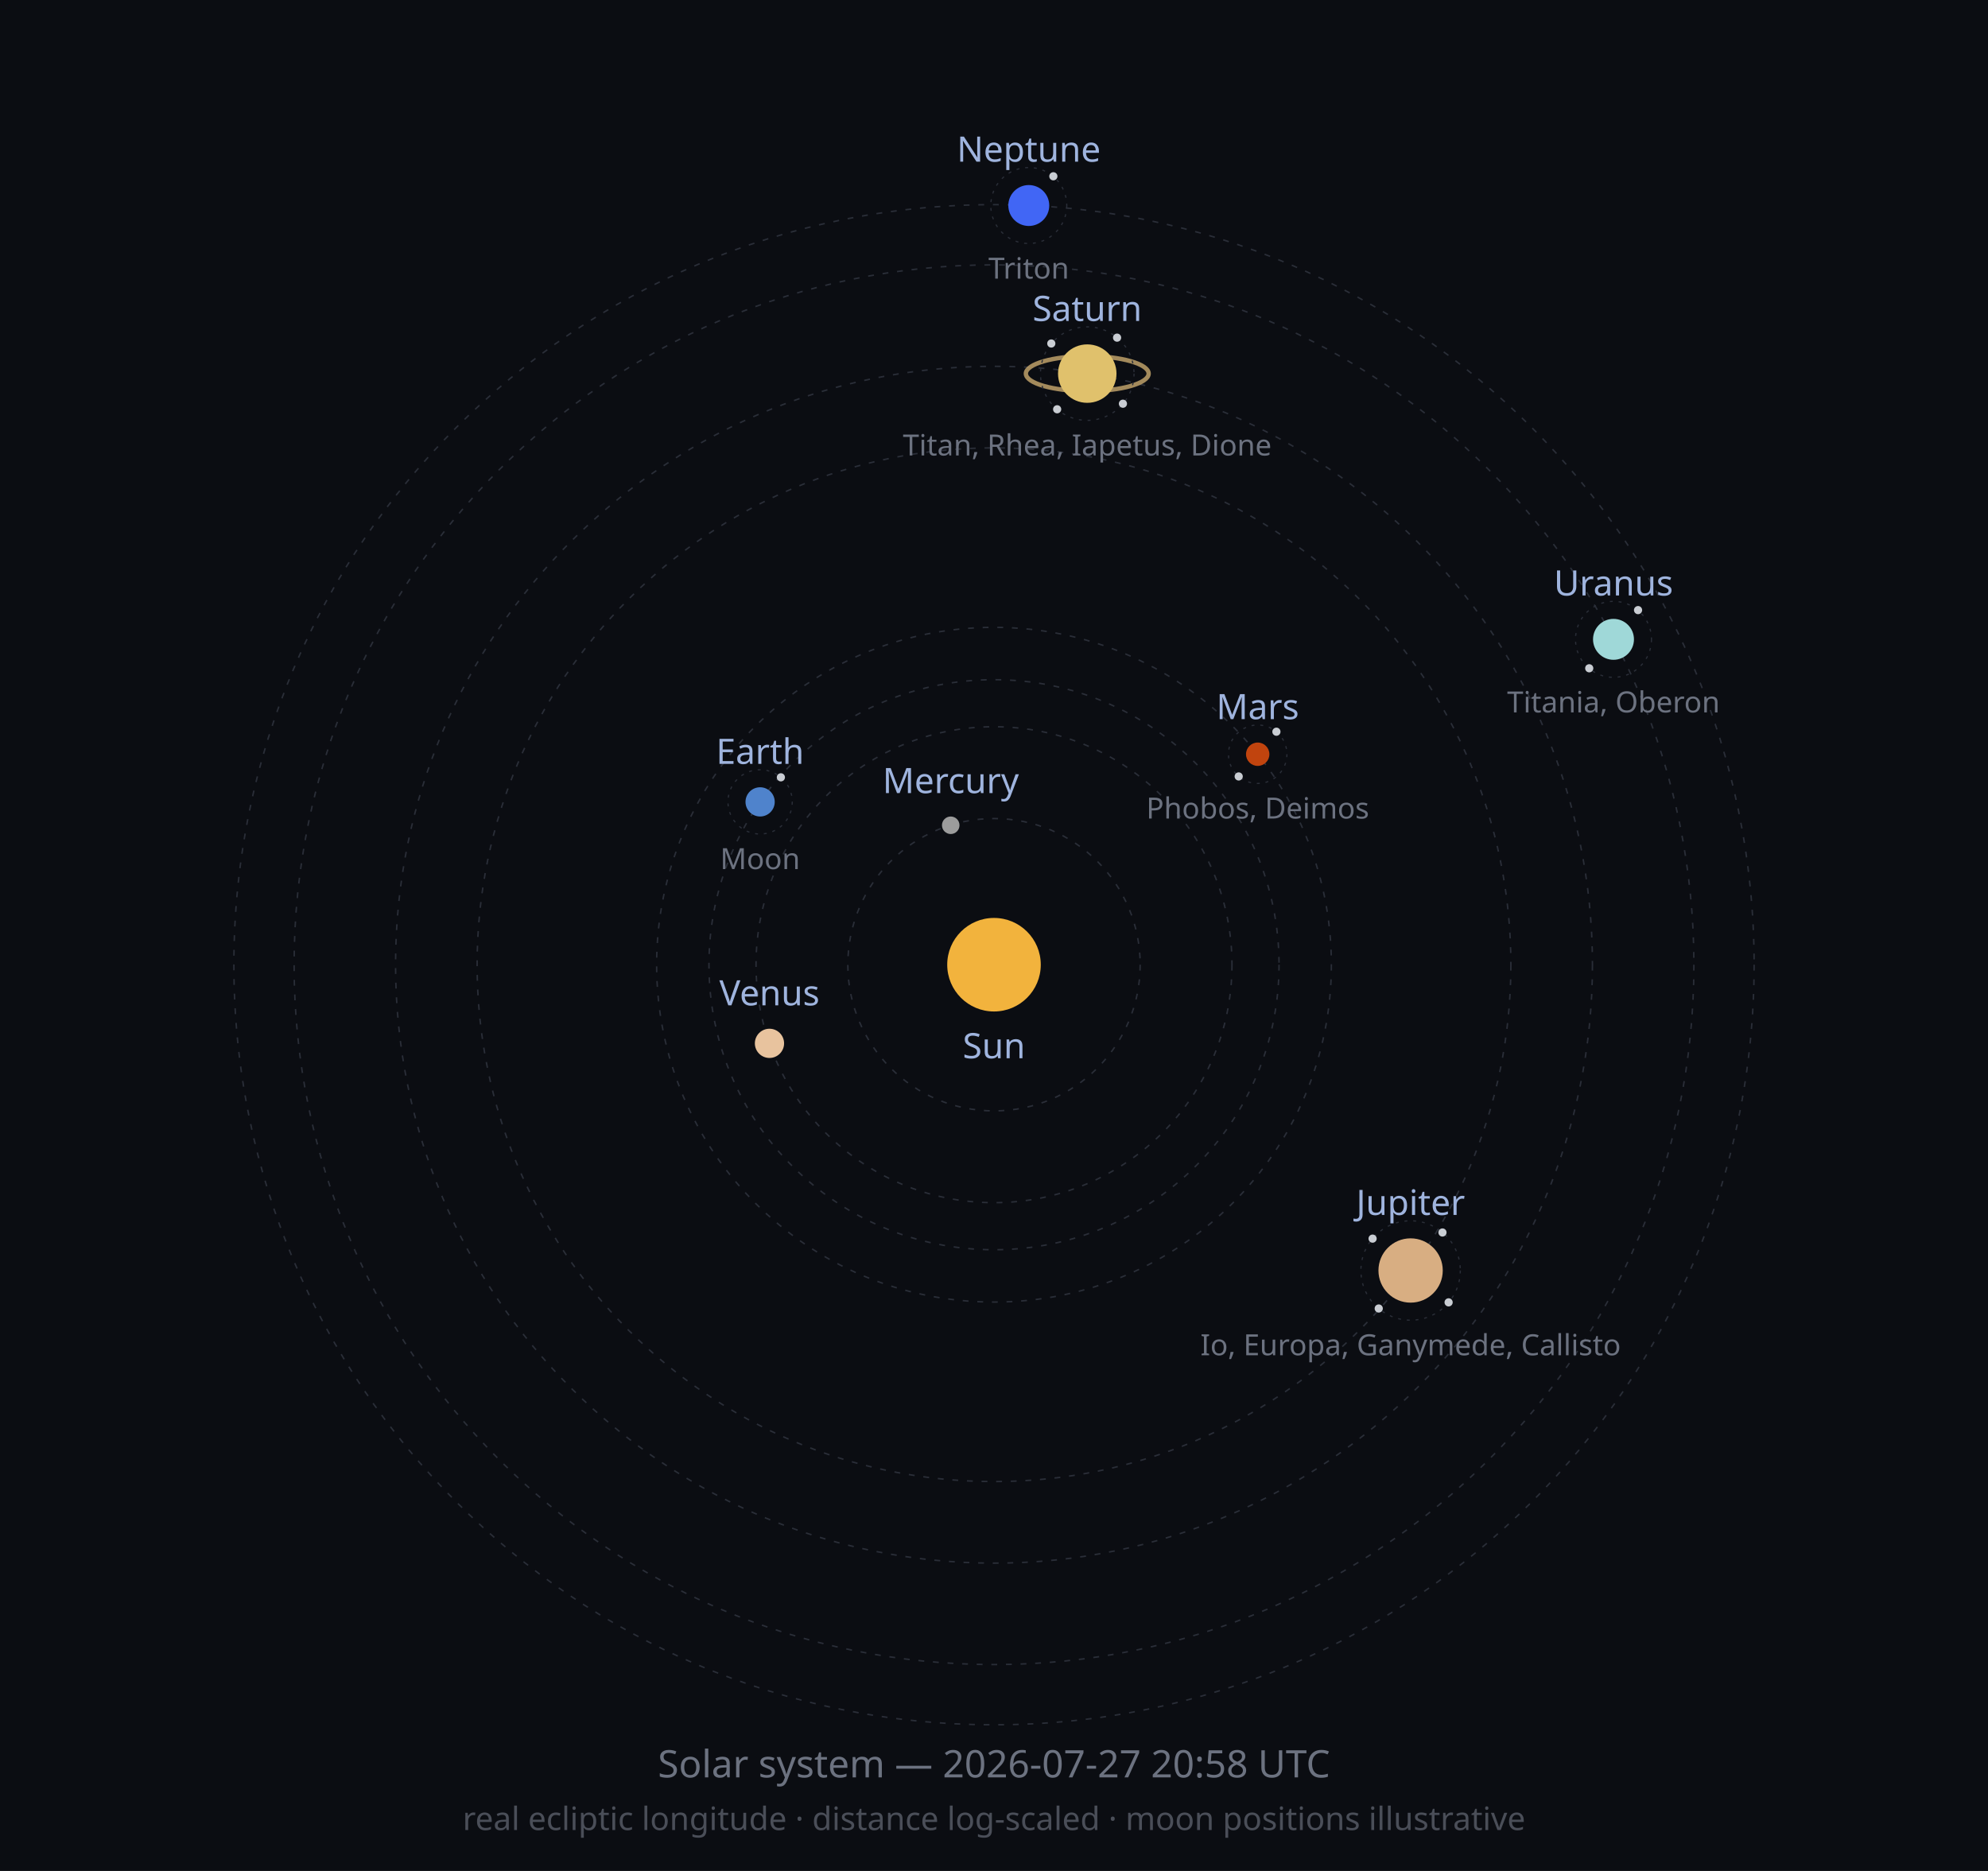
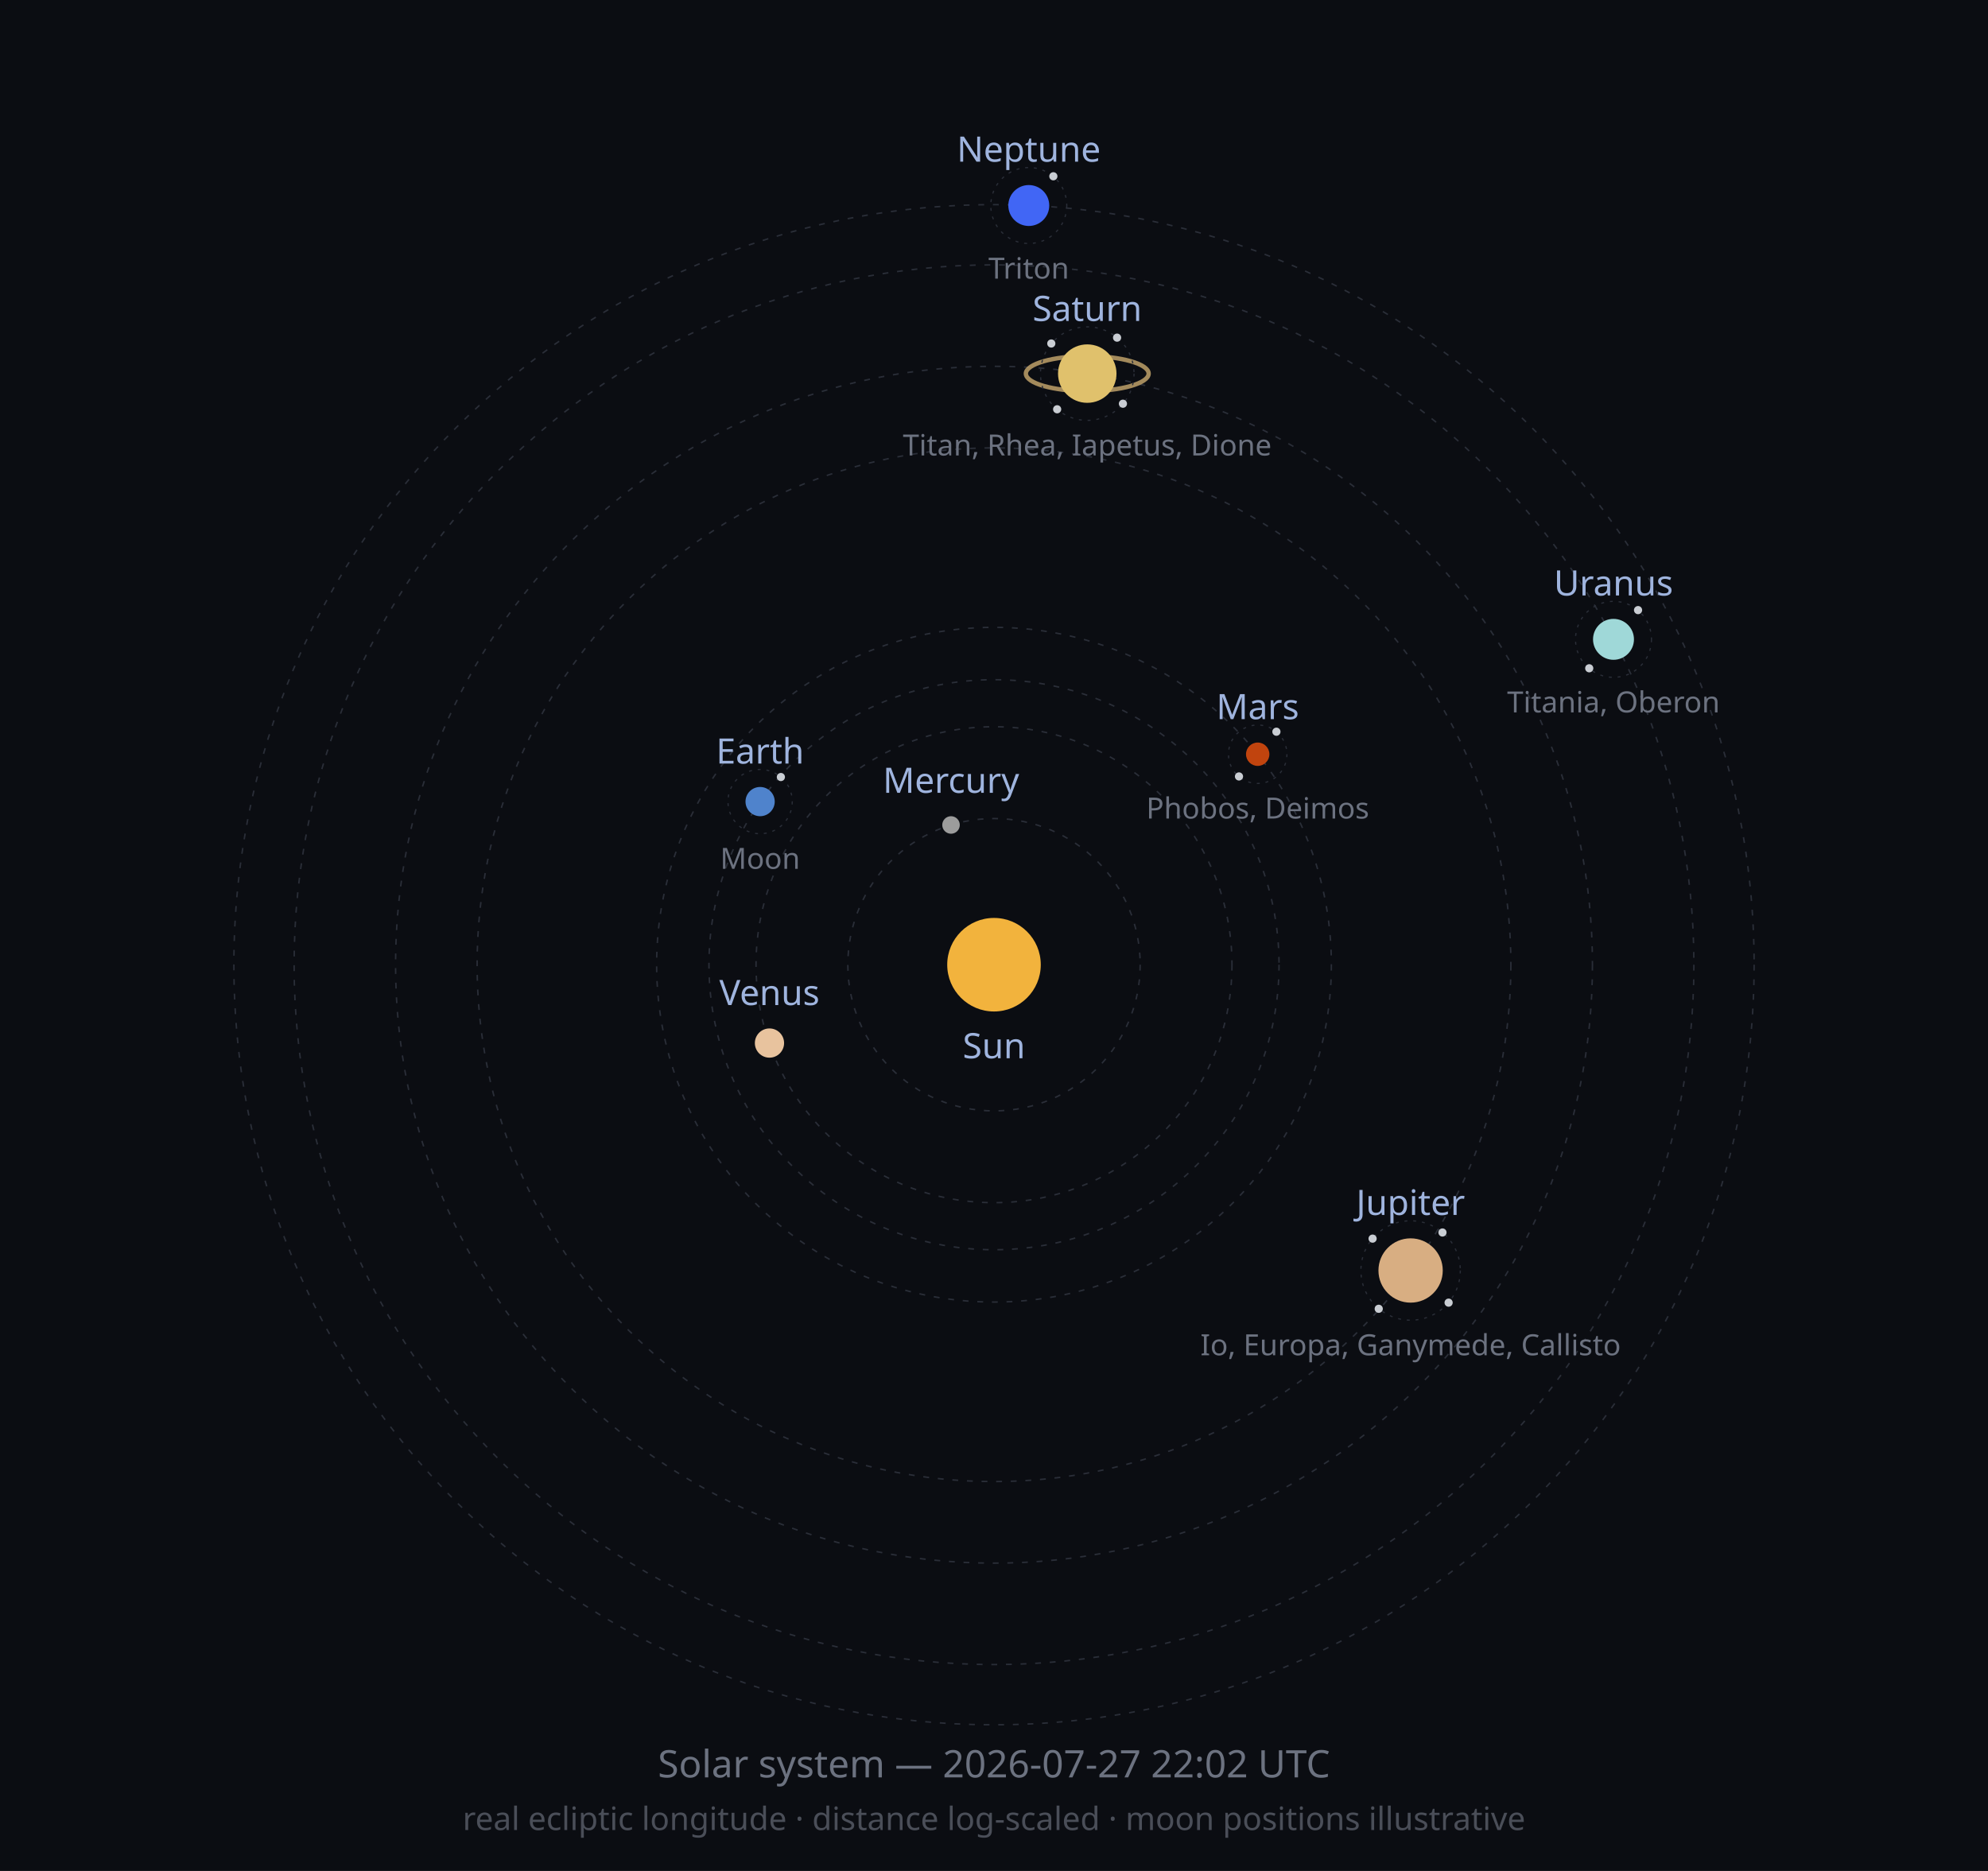
<svg xmlns="http://www.w3.org/2000/svg" width="680" height="640" viewBox="0 0 680 640" role="img">
  <defs>
    <marker id="arrow" viewBox="0 0 10 10" refX="8" refY="5" markerWidth="6" markerHeight="6" orient="auto-start-reverse">
      <path d="M2 1L8 5L2 9" fill="none" stroke="context-stroke" stroke-width="1.5" stroke-linecap="round" stroke-linejoin="round" />
    </marker>
  </defs>
  <style>
  .orbit { fill: none; stroke: #2A2E38; stroke-width: 0.5; stroke-dasharray: 2 3; }
  .moonorbit { fill: none; stroke: #2A2E38; stroke-width: 0.4; stroke-dasharray: 1 2; }
  .lbl { font-family: sans-serif; font-size: 12px; fill: #9FB4DE; }
  .moonlbl { font-family: sans-serif; font-size: 10px; fill: #6C7280; }
</style>
  <rect width="680" height="640" fill="#0B0D12" />
  <circle class="orbit" cx="340" cy="330" r="50.0" />
  <circle class="orbit" cx="340" cy="330" r="81.4" />
  <circle class="orbit" cx="340" cy="330" r="97.5" />
  <circle class="orbit" cx="340" cy="330" r="115.4" />
  <circle class="orbit" cx="340" cy="330" r="176.8" />
  <circle class="orbit" cx="340" cy="330" r="204.7" />
  <circle class="orbit" cx="340" cy="330" r="239.4" />
  <circle class="orbit" cx="340" cy="330" r="260.0" />
  <circle cx="340" cy="330" r="16" fill="#F2B33D" />
  <text class="lbl" x="340" y="362" text-anchor="middle">Sun</text>
-   <circle cx="325.2" cy="282.3" r="3" fill="#9C9C9C" />
-   <text class="lbl" x="325.2" y="271.3" text-anchor="middle">Mercury</text>
-   <circle cx="263.2" cy="356.9" r="5" fill="#E8C39E" />
-   <text class="lbl" x="263.2" y="343.9" text-anchor="middle">Venus</text>
-   <circle cx="260.0" cy="274.3" r="5" fill="#4F83CC" />
-   <circle class="moonorbit" cx="260.0" cy="274.3" r="11" />
-   <circle cx="267.1" cy="265.9" r="1.4" fill="#C9CDD3" />
-   <text class="moonlbl" x="260.0" y="297.3" text-anchor="middle">Moon</text>
-   <text class="lbl" x="260.0" y="261.3" text-anchor="middle">Earth</text>
+   <circle cx="325.3" cy="282.2" r="3" fill="#9C9C9C" />
+   <text class="lbl" x="325.3" y="271.2" text-anchor="middle">Mercury</text>
+   <circle cx="263.2" cy="356.8" r="5" fill="#E8C39E" />
+   <text class="lbl" x="263.2" y="343.8" text-anchor="middle">Venus</text>
+   <circle cx="260.0" cy="274.2" r="5" fill="#4F83CC" />
+   <circle class="moonorbit" cx="260.0" cy="274.2" r="11" />
+   <circle cx="267.1" cy="265.8" r="1.4" fill="#C9CDD3" />
+   <text class="moonlbl" x="260.0" y="297.2" text-anchor="middle">Moon</text>
+   <text class="lbl" x="260.0" y="261.2" text-anchor="middle">Earth</text>
  <circle cx="430.2" cy="258.0" r="4" fill="#C1440E" />
  <circle class="moonorbit" cx="430.2" cy="258.0" r="10" />
  <circle cx="436.6" cy="250.3" r="1.4" fill="#C9CDD3" />
-   <circle cx="423.7" cy="265.6" r="1.4" fill="#C9CDD3" />
+   <circle cx="423.8" cy="265.6" r="1.4" fill="#C9CDD3" />
  <text class="moonlbl" x="430.2" y="280.0" text-anchor="middle">Phobos, Deimos</text>
  <text class="lbl" x="430.2" y="246.0" text-anchor="middle">Mars</text>
  <circle cx="482.5" cy="434.6" r="11" fill="#D8AE82" />
  <circle class="moonorbit" cx="482.5" cy="434.6" r="17" />
  <circle cx="493.4" cy="421.6" r="1.4" fill="#C9CDD3" />
-   <circle cx="495.5" cy="445.5" r="1.4" fill="#C9CDD3" />
-   <circle cx="471.6" cy="447.6" r="1.4" fill="#C9CDD3" />
+   <circle cx="495.5" cy="445.6" r="1.4" fill="#C9CDD3" />
+   <circle cx="471.6" cy="447.7" r="1.4" fill="#C9CDD3" />
  <circle cx="469.5" cy="423.7" r="1.4" fill="#C9CDD3" />
  <text class="moonlbl" x="482.5" y="463.6" text-anchor="middle">Io, Europa, Ganymede, Callisto</text>
  <text class="lbl" x="482.5" y="415.6" text-anchor="middle">Jupiter</text>
  <ellipse cx="371.9" cy="127.8" rx="21.0" ry="6.0" fill="none" stroke="#C9A96E" stroke-width="1.5" opacity="0.8" />
  <circle cx="371.9" cy="127.8" r="10" fill="#E0C16C" />
  <circle class="moonorbit" cx="371.9" cy="127.8" r="16" />
  <circle cx="382.1" cy="115.5" r="1.4" fill="#C9CDD3" />
  <circle cx="384.1" cy="138.1" r="1.4" fill="#C9CDD3" />
  <circle cx="361.6" cy="140.0" r="1.4" fill="#C9CDD3" />
  <circle cx="359.6" cy="117.5" r="1.4" fill="#C9CDD3" />
  <text class="moonlbl" x="371.9" y="155.8" text-anchor="middle">Titan, Rhea, Iapetus, Dione</text>
  <text class="lbl" x="371.9" y="109.8" text-anchor="middle">Saturn</text>
  <circle cx="551.9" cy="218.7" r="7" fill="#9FD8D8" />
  <circle class="moonorbit" cx="551.9" cy="218.7" r="13" />
  <circle cx="560.3" cy="208.7" r="1.4" fill="#C9CDD3" />
  <circle cx="543.6" cy="228.6" r="1.4" fill="#C9CDD3" />
  <text class="moonlbl" x="551.9" y="243.7" text-anchor="middle">Titania, Oberon</text>
  <text class="lbl" x="551.9" y="203.7" text-anchor="middle">Uranus</text>
  <circle cx="351.9" cy="70.3" r="7" fill="#4166F5" />
  <circle class="moonorbit" cx="351.9" cy="70.3" r="13" />
  <circle cx="360.3" cy="60.3" r="1.4" fill="#C9CDD3" />
  <text class="moonlbl" x="351.9" y="95.3" text-anchor="middle">Triton</text>
  <text class="lbl" x="351.9" y="55.3" text-anchor="middle">Neptune</text>
-   <text x="340" y="608" font-size="13" fill="#6C7280" text-anchor="middle" font-family="sans-serif">Solar system — 2026-07-27 20:58 UTC</text>
+   <text x="340" y="608" font-size="13" fill="#6C7280" text-anchor="middle" font-family="sans-serif">Solar system — 2026-07-27 22:02 UTC</text>
  <text x="340" y="626" font-size="11" fill="#4A4E58" text-anchor="middle" font-family="sans-serif">real ecliptic longitude · distance log-scaled · moon positions illustrative</text>
</svg>
